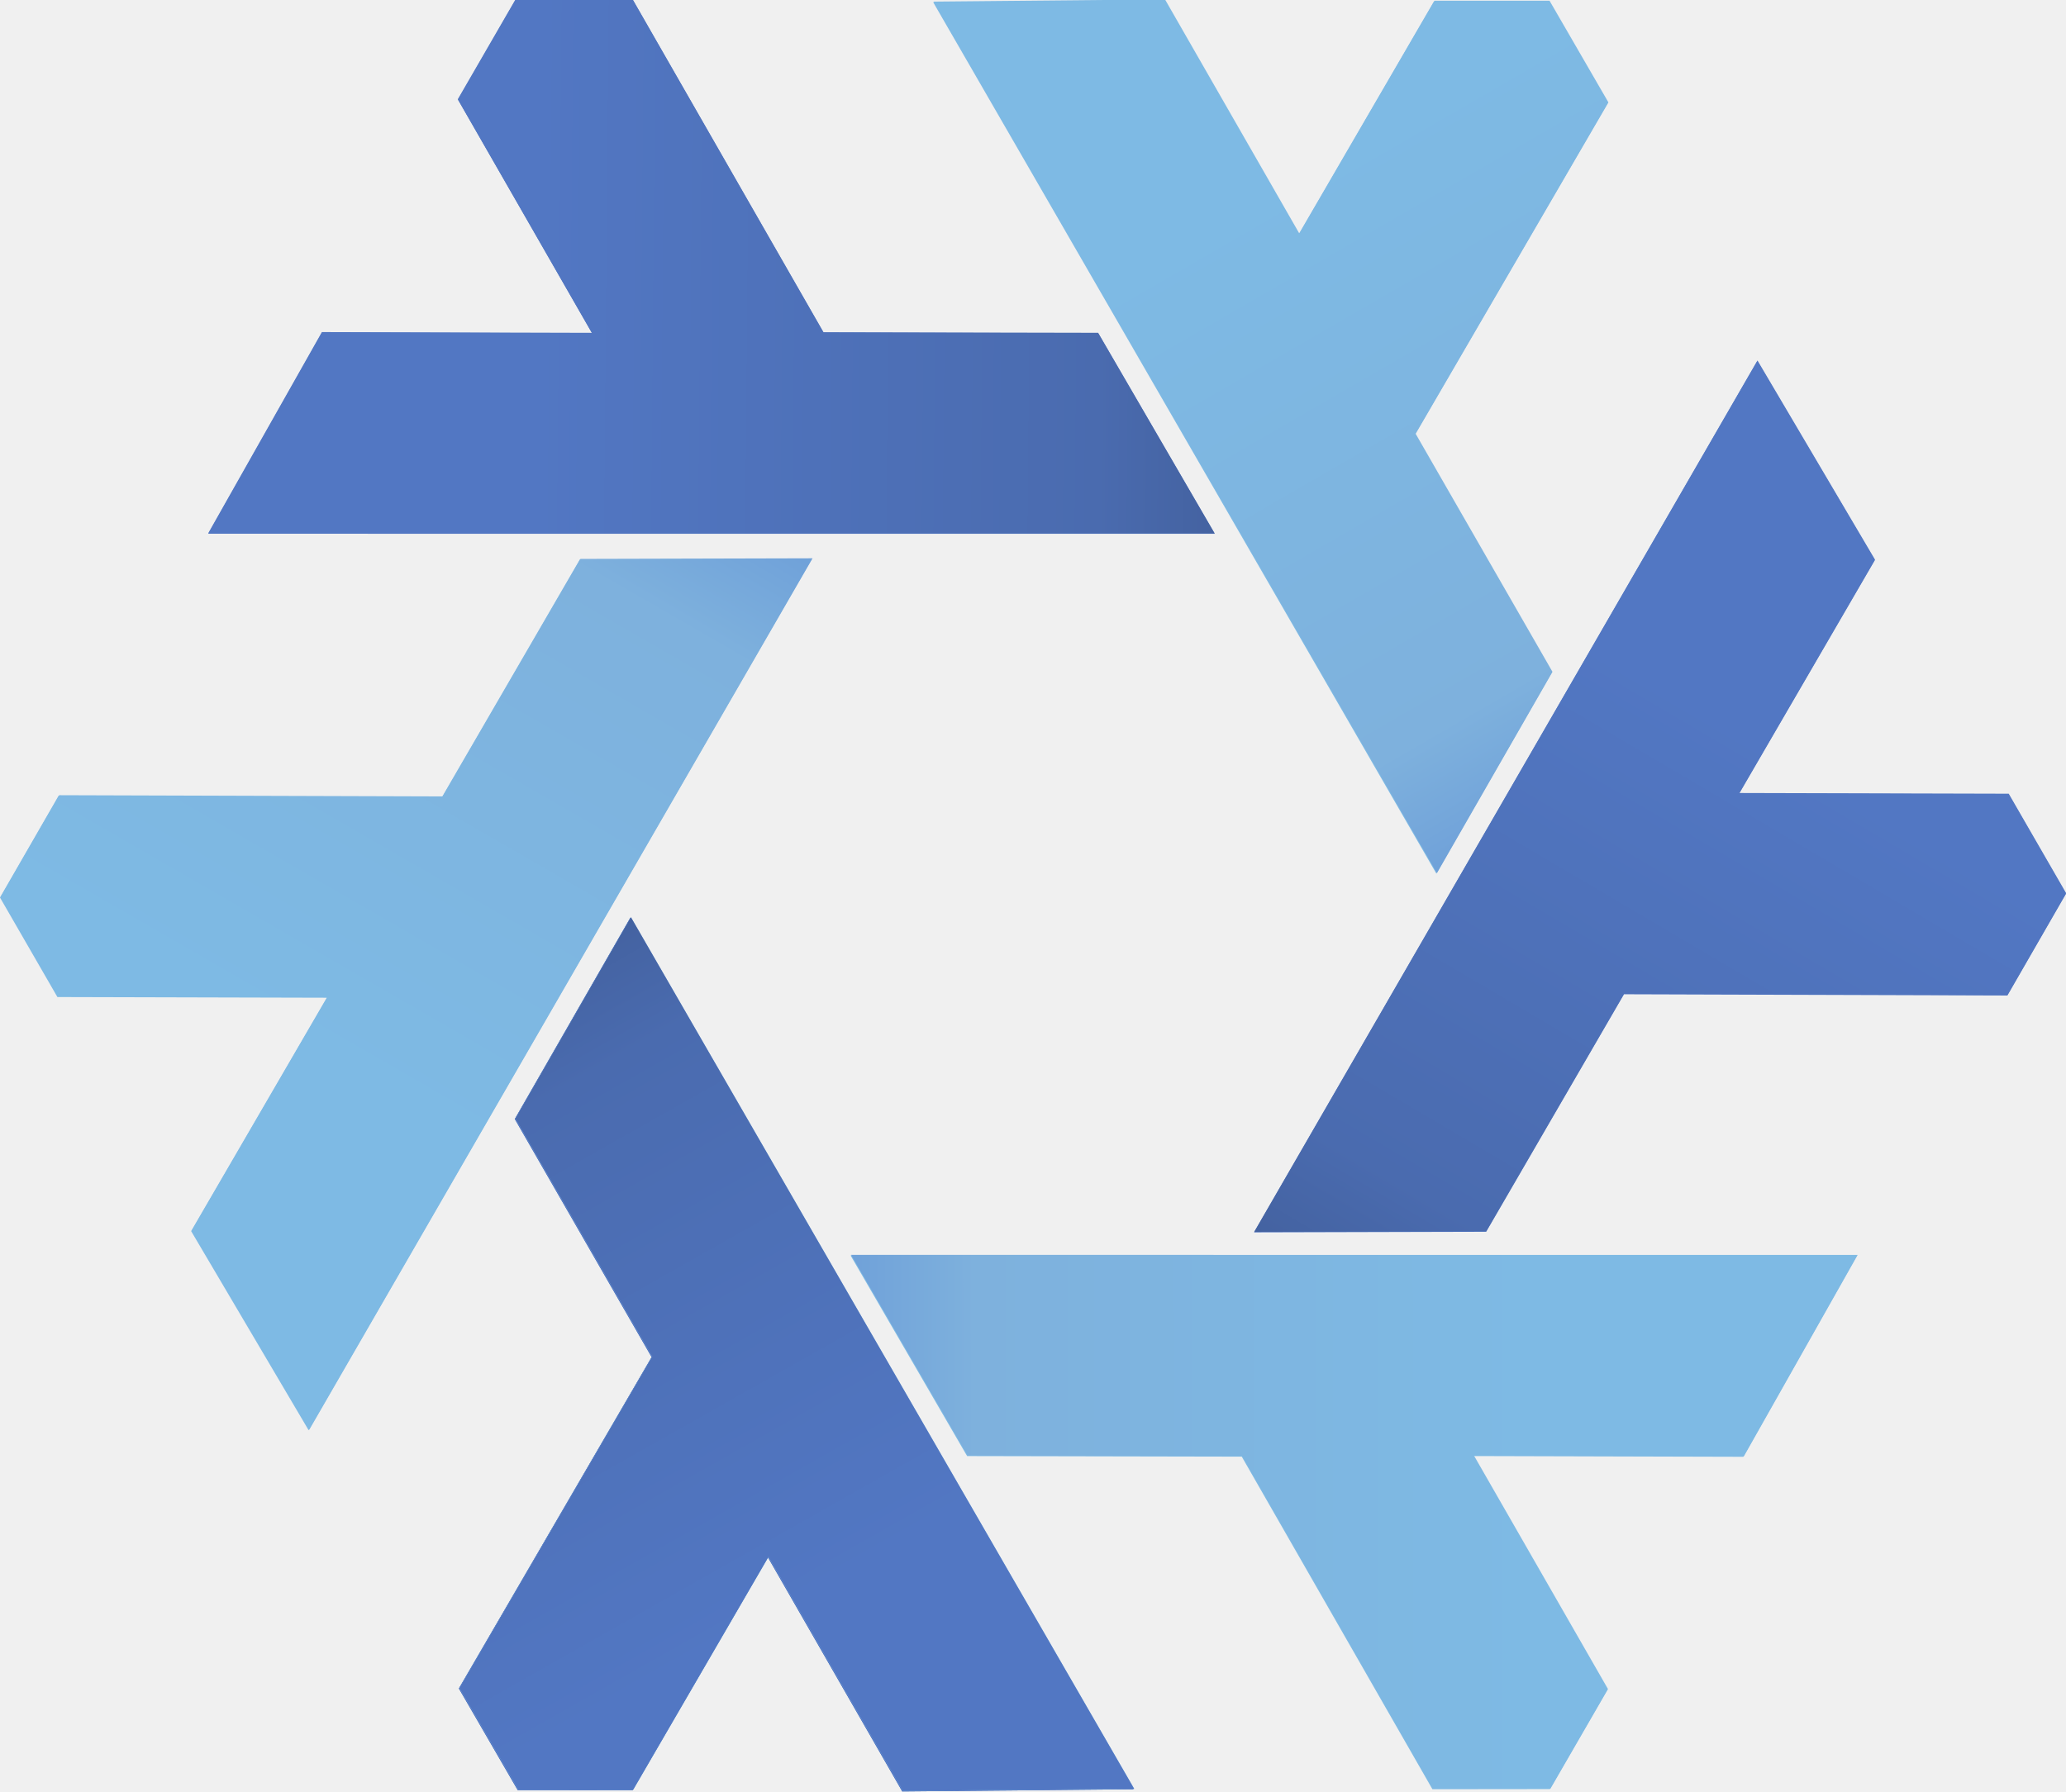
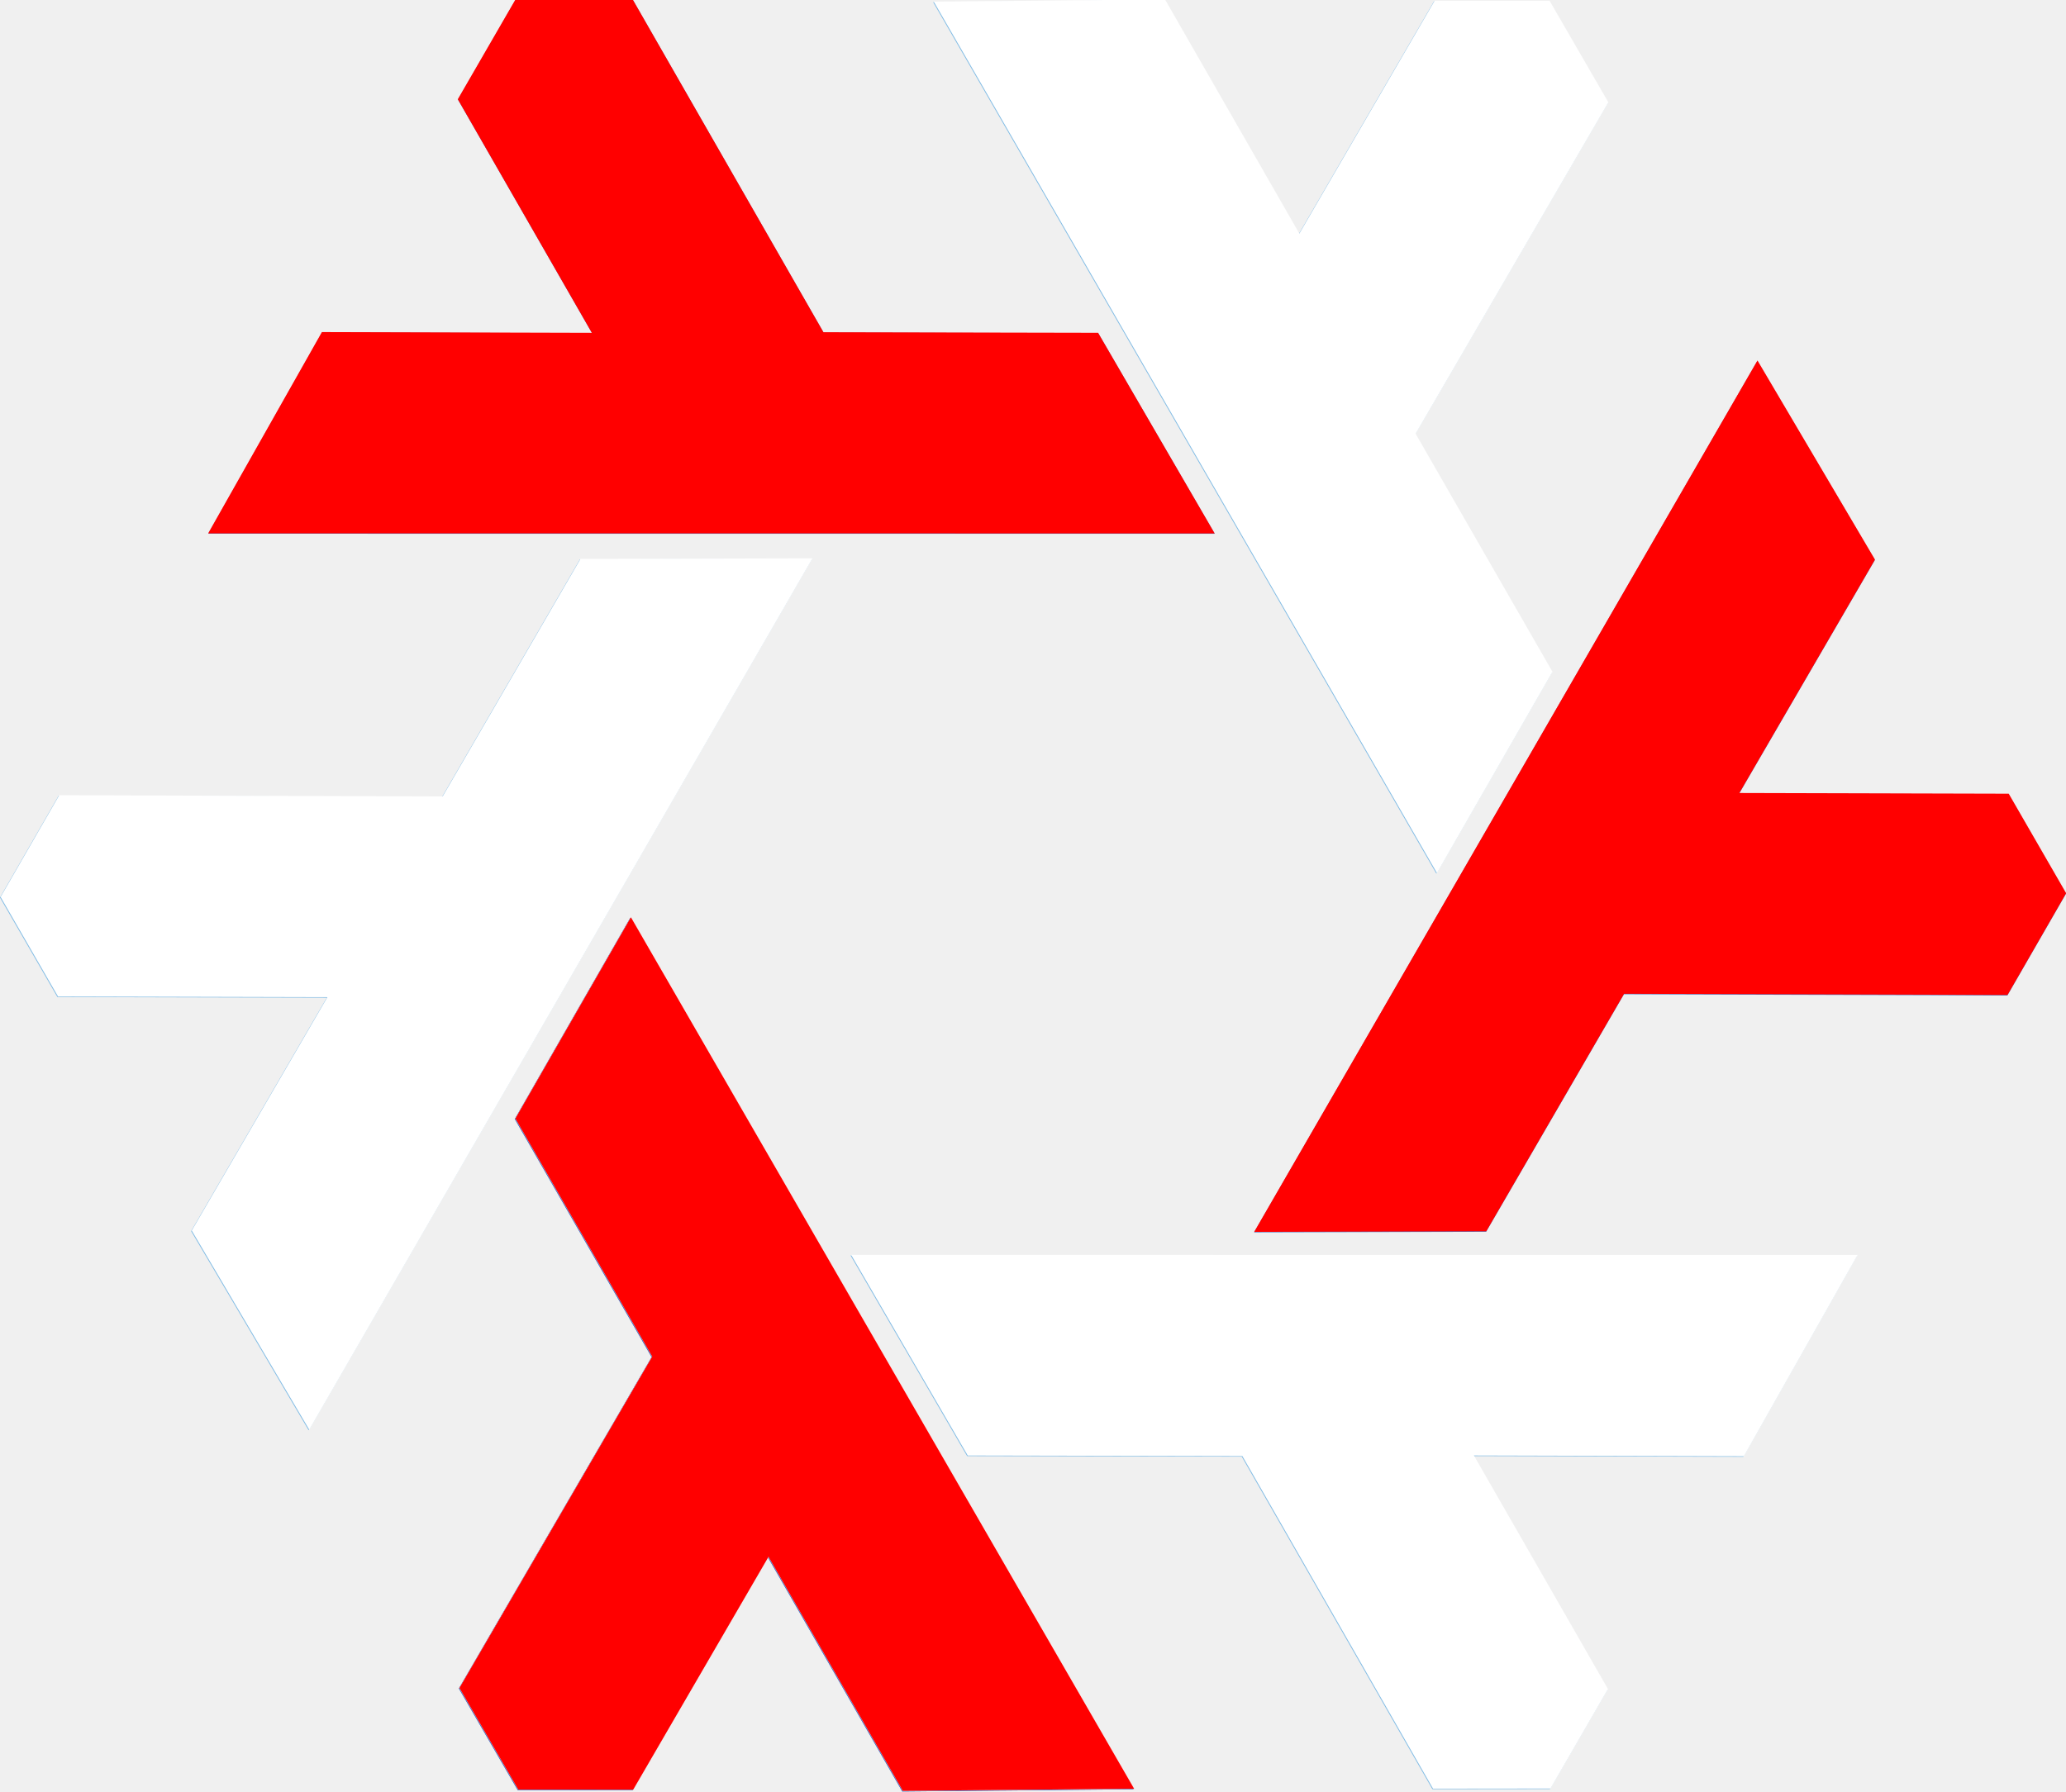
<svg xmlns="http://www.w3.org/2000/svg" xmlns:xlink="http://www.w3.org/1999/xlink" width="141.592mm" height="122.806mm" viewBox="0 0 501.704 435.14" id="svg2" version="1.1">
  <defs id="defs4">
    <linearGradient id="linearGradient5562">
-       <stop style="stop-color:#699ad7;stop-opacity:1" offset="0" id="stop5564" />
-       <stop id="stop5566" offset="0.243" style="stop-color:#7eb1dd;stop-opacity:1" />
-       <stop style="stop-color:#7ebae4;stop-opacity:1" offset="1" id="stop5568" />
+       <stop style="stop-color:#ffffff;stop-opacity:1" offset="0" id="stop5564" />
+       <stop id="stop5566" offset="0.243" style="stop-color:#ffffff;stop-opacity:1" />
+       <stop style="stop-color:#ffffff;stop-opacity:1" offset="1" id="stop5568" />
    </linearGradient>
    <linearGradient id="linearGradient5053">
-       <stop style="stop-color:#415e9a;stop-opacity:1" offset="0" id="stop5055" />
-       <stop id="stop5057" offset="0.232" style="stop-color:#4a6baf;stop-opacity:1" />
-       <stop style="stop-color:#5277c3;stop-opacity:1" offset="1" id="stop5059" />
+       <stop style="stop-color:#ff0000;stop-opacity:1" offset="0" id="stop5055" />
+       <stop id="stop5057" offset="0.232" style="stop-color:#ff0000;stop-opacity:1" />
+       <stop style="stop-color:#ff0000;stop-opacity:1" offset="1" id="stop5059" />
    </linearGradient>
    <linearGradient id="linearGradient5960">
      <stop id="stop5962" offset="0" style="stop-color:#637ddf;stop-opacity:1" />
      <stop style="stop-color:#649afa;stop-opacity:1" offset="0.232" id="stop5964" />
      <stop id="stop5966" offset="1" style="stop-color:#719efa;stop-opacity:1" />
    </linearGradient>
    <linearGradient id="linearGradient5867">
      <stop style="stop-color:#7363df;stop-opacity:1" offset="0" id="stop5869" />
      <stop id="stop5871" offset="0.232" style="stop-color:#6478fa;stop-opacity:1" />
      <stop style="stop-color:#719efa;stop-opacity:1" offset="1" id="stop5873" />
    </linearGradient>
    <linearGradient y2="515.971" x2="282.261" y1="338.624" x1="213.956" gradientTransform="translate(983.3608,601.3889)" gradientUnits="userSpaceOnUse" id="linearGradient5855" xlink:href="#linearGradient5960" />
    <linearGradient y2="515.971" x2="282.261" y1="338.624" x1="213.956" gradientTransform="translate(-197.7517,-337.1451)" gradientUnits="userSpaceOnUse" id="linearGradient5855-8" xlink:href="#linearGradient5867" />
    <linearGradient y2="247.582" x2="-702.753" y1="102.747" x1="-775.208" gradientTransform="translate(983.3608,601.3889)" gradientUnits="userSpaceOnUse" id="linearGradient4544" xlink:href="#linearGradient5960" />
    <clipPath id="clipPath4501" clipPathUnits="userSpaceOnUse">
      <circle r="241.066" cy="686.095" cx="335.14" id="circle4503" style="color:#000000;clip-rule:nonzero;display:inline;overflow:visible;visibility:visible;opacity:1;isolation:auto;mix-blend-mode:normal;color-interpolation:sRGB;color-interpolation-filters:linearRGB;solid-color:#000000;solid-opacity:1;fill:#adadad;fill-opacity:1;fill-rule:evenodd;stroke:none;stroke-width:3;stroke-linecap:butt;stroke-linejoin:round;stroke-miterlimit:4;stroke-dasharray:none;stroke-dashoffset:0;stroke-opacity:1;marker:none;color-rendering:auto;image-rendering:auto;shape-rendering:auto;text-rendering:auto;enable-background:accumulate" />
    </clipPath>
    <clipPath id="clipPath5410" clipPathUnits="userSpaceOnUse">
      <circle r="241.137" cy="340.99" cx="335.981" id="circle5412" style="color:#000000;clip-rule:nonzero;display:inline;overflow:visible;visibility:visible;opacity:1;isolation:auto;mix-blend-mode:normal;color-interpolation:sRGB;color-interpolation-filters:linearRGB;solid-color:#000000;solid-opacity:1;fill:#ffffff;fill-opacity:1;fill-rule:evenodd;stroke:none;stroke-width:3;stroke-linecap:butt;stroke-linejoin:round;stroke-miterlimit:4;stroke-dasharray:none;stroke-dashoffset:0;stroke-opacity:1;marker:none;color-rendering:auto;image-rendering:auto;shape-rendering:auto;text-rendering:auto;enable-background:accumulate" />
    </clipPath>
    <linearGradient xlink:href="#linearGradient5053" id="linearGradient5137" gradientUnits="userSpaceOnUse" gradientTransform="translate(864.5506,-2197.497)" x1="-584.199" y1="782.336" x2="-496.297" y2="937.714" />
    <linearGradient xlink:href="#linearGradient5053" id="linearGradient5147" gradientUnits="userSpaceOnUse" gradientTransform="translate(864.5506,-2197.497)" x1="-584.199" y1="782.336" x2="-496.297" y2="937.714" />
    <linearGradient xlink:href="#linearGradient5562" id="linearGradient5162" gradientUnits="userSpaceOnUse" gradientTransform="translate(70.50506,-1761.308)" x1="200.597" y1="351.411" x2="290.087" y2="506.188" />
    <linearGradient xlink:href="#linearGradient5562" id="linearGradient5172" gradientUnits="userSpaceOnUse" gradientTransform="translate(70.50506,-1761.308)" x1="200.597" y1="351.411" x2="290.087" y2="506.188" />
    <linearGradient xlink:href="#linearGradient5562" id="linearGradient5182" gradientUnits="userSpaceOnUse" gradientTransform="translate(70.50506,-1761.308)" x1="200.597" y1="351.411" x2="290.087" y2="506.188" />
    <linearGradient y2="506.188" x2="290.087" y1="351.411" x1="200.597" gradientTransform="translate(70.50506,-1761.308)" gradientUnits="userSpaceOnUse" id="linearGradient5201" xlink:href="#linearGradient5562" />
    <linearGradient y2="937.714" x2="-496.297" y1="782.336" x1="-584.199" gradientTransform="translate(864.5506,-2197.497)" gradientUnits="userSpaceOnUse" id="linearGradient5205" xlink:href="#linearGradient5053" />
    <linearGradient xlink:href="#linearGradient5562" id="linearGradient4328" gradientUnits="userSpaceOnUse" gradientTransform="translate(70.65034,-1055.151)" x1="200.597" y1="351.411" x2="290.087" y2="506.188" />
    <linearGradient xlink:href="#linearGradient5053" id="linearGradient4330" gradientUnits="userSpaceOnUse" gradientTransform="translate(864.6959,-1491.341)" x1="-584.199" y1="782.336" x2="-496.297" y2="937.714" />
  </defs>
  <g id="layer7" style="display:none" transform="translate(-23.75651,-24.84972)">
    <rect transform="translate(-132.5822,958.0402)" style="color:#000000;clip-rule:nonzero;display:inline;overflow:visible;visibility:visible;opacity:1;isolation:auto;mix-blend-mode:normal;color-interpolation:sRGB;color-interpolation-filters:linearRGB;solid-color:#000000;solid-opacity:1;fill:#ffffff;fill-opacity:1;fill-rule:evenodd;stroke:none;stroke-width:3;stroke-linecap:butt;stroke-linejoin:round;stroke-miterlimit:4;stroke-dasharray:none;stroke-dashoffset:0;stroke-opacity:1;marker:none;color-rendering:auto;image-rendering:auto;shape-rendering:auto;text-rendering:auto;enable-background:accumulate" id="rect5389" width="1543.428" height="483.744" x="132.582" y="-957.778" />
  </g>
  <g id="layer6" style="display:none" transform="translate(-156.3387,933.1905)">
    <rect y="-958.028" x="132.651" height="484.304" width="550.416" id="rect5379" style="color:#000000;clip-rule:nonzero;display:inline;overflow:visible;visibility:visible;opacity:1;isolation:auto;mix-blend-mode:normal;color-interpolation:sRGB;color-interpolation-filters:linearRGB;solid-color:#000000;solid-opacity:1;fill:#5c201e;fill-opacity:1;fill-rule:evenodd;stroke:none;stroke-width:3;stroke-linecap:butt;stroke-linejoin:round;stroke-miterlimit:4;stroke-dasharray:none;stroke-dashoffset:0;stroke-opacity:1;marker:none;color-rendering:auto;image-rendering:auto;shape-rendering:auto;text-rendering:auto;enable-background:accumulate" />
    <rect style="color:#000000;clip-rule:nonzero;display:inline;overflow:visible;visibility:visible;opacity:1;isolation:auto;mix-blend-mode:normal;color-interpolation:sRGB;color-interpolation-filters:linearRGB;solid-color:#000000;solid-opacity:1;fill:#c24a46;fill-opacity:1;fill-rule:evenodd;stroke:none;stroke-width:3;stroke-linecap:butt;stroke-linejoin:round;stroke-miterlimit:4;stroke-dasharray:none;stroke-dashoffset:0;stroke-opacity:1;marker:none;color-rendering:auto;image-rendering:auto;shape-rendering:auto;text-rendering:auto;enable-background:accumulate" id="rect5372" width="501.944" height="434.304" x="156.123" y="-933.028" />
    <rect style="color:#000000;clip-rule:nonzero;display:inline;overflow:visible;visibility:visible;opacity:1;isolation:auto;mix-blend-mode:normal;color-interpolation:sRGB;color-interpolation-filters:linearRGB;solid-color:#000000;solid-opacity:1;fill:#d98d8a;fill-opacity:1;fill-rule:evenodd;stroke:none;stroke-width:3;stroke-linecap:butt;stroke-linejoin:round;stroke-miterlimit:4;stroke-dasharray:none;stroke-dashoffset:0;stroke-opacity:1;marker:none;color-rendering:auto;image-rendering:auto;shape-rendering:auto;text-rendering:auto;enable-background:accumulate" id="rect5381" width="24.94" height="24.94" x="658.028" y="-958.04" />
  </g>
  <g id="layer1" style="display:inline" transform="translate(-156.3387,933.1905)">
    <path style="color:#000000;clip-rule:nonzero;display:inline;overflow:visible;visibility:visible;opacity:1;isolation:auto;mix-blend-mode:normal;color-interpolation:sRGB;color-interpolation-filters:linearRGB;solid-color:#000000;solid-opacity:1;fill:#5277c3;fill-opacity:1;fill-rule:evenodd;stroke:none;stroke-width:3;stroke-linecap:butt;stroke-linejoin:round;stroke-miterlimit:4;stroke-dasharray:none;stroke-dashoffset:0;stroke-opacity:1;color-rendering:auto;image-rendering:auto;shape-rendering:auto;text-rendering:auto;enable-background:accumulate" d="m 309.404,-710.252 122.197,211.675 -56.157,0.527 -32.624,-56.869 -32.856,56.565 -27.902,-0.011 -14.291,-24.69 46.81,-80.49 -33.229,-57.826 z" id="path4861" />
    <path style="color:#000000;clip-rule:nonzero;display:inline;overflow:visible;visibility:visible;opacity:1;isolation:auto;mix-blend-mode:normal;color-interpolation:sRGB;color-interpolation-filters:linearRGB;solid-color:#000000;solid-opacity:1;fill:#7ebae4;fill-opacity:1;fill-rule:evenodd;stroke:none;stroke-width:3;stroke-linecap:butt;stroke-linejoin:round;stroke-miterlimit:4;stroke-dasharray:none;stroke-dashoffset:0;stroke-opacity:1;color-rendering:auto;image-rendering:auto;shape-rendering:auto;text-rendering:auto;enable-background:accumulate" d="m 353.509,-797.443 -122.218,211.663 -28.535,-48.37 32.938,-56.688 -65.415,-0.172 -13.941,-24.17 14.236,-24.721 93.112,0.294 33.464,-57.69 z" id="use4863" />
    <path style="color:#000000;clip-rule:nonzero;display:inline;overflow:visible;visibility:visible;opacity:1;isolation:auto;mix-blend-mode:normal;color-interpolation:sRGB;color-interpolation-filters:linearRGB;solid-color:#000000;solid-opacity:1;fill:#7ebae4;fill-opacity:1;fill-rule:evenodd;stroke:none;stroke-width:3;stroke-linecap:butt;stroke-linejoin:round;stroke-miterlimit:4;stroke-dasharray:none;stroke-dashoffset:0;stroke-opacity:1;color-rendering:auto;image-rendering:auto;shape-rendering:auto;text-rendering:auto;enable-background:accumulate" d="m 362.885,-628.243 244.414,0.012 -27.622,48.897 -65.562,-0.182 32.559,56.737 -13.961,24.159 -28.527,0.032 -46.301,-80.784 -66.693,-0.135 z" id="use4865" />
    <path style="color:#000000;clip-rule:nonzero;display:inline;overflow:visible;visibility:visible;opacity:1;isolation:auto;mix-blend-mode:normal;color-interpolation:sRGB;color-interpolation-filters:linearRGB;solid-color:#000000;solid-opacity:1;fill:#7ebae4;fill-opacity:1;fill-rule:evenodd;stroke:none;stroke-width:3;stroke-linecap:butt;stroke-linejoin:round;stroke-miterlimit:4;stroke-dasharray:none;stroke-dashoffset:0;stroke-opacity:1;color-rendering:auto;image-rendering:auto;shape-rendering:auto;text-rendering:auto;enable-background:accumulate" d="m 505.143,-720.989 -122.197,-211.675 56.157,-0.527 32.624,56.869 32.856,-56.565 27.902,0.011 14.291,24.69 -46.81,80.49 33.229,57.826 z" id="use4867" />
    <path id="path4873" d="m 309.404,-710.252 122.197,211.675 -56.157,0.527 -32.624,-56.869 -32.856,56.565 -27.902,-0.011 -14.291,-24.69 46.81,-80.49 -33.229,-57.826 z" style="color:#000000;clip-rule:nonzero;display:inline;overflow:visible;visibility:visible;opacity:1;isolation:auto;mix-blend-mode:normal;color-interpolation:sRGB;color-interpolation-filters:linearRGB;solid-color:#000000;solid-opacity:1;fill:#5277c3;fill-opacity:1;fill-rule:evenodd;stroke:none;stroke-width:3;stroke-linecap:butt;stroke-linejoin:round;stroke-miterlimit:4;stroke-dasharray:none;stroke-dashoffset:0;stroke-opacity:1;color-rendering:auto;image-rendering:auto;shape-rendering:auto;text-rendering:auto;enable-background:accumulate" />
    <path id="use4875" d="m 451.336,-803.533 -244.414,-0.012 27.622,-48.897 65.562,0.182 -32.559,-56.737 13.961,-24.159 28.527,-0.032 46.301,80.784 66.693,0.135 z" style="color:#000000;clip-rule:nonzero;display:inline;overflow:visible;visibility:visible;opacity:1;isolation:auto;mix-blend-mode:normal;color-interpolation:sRGB;color-interpolation-filters:linearRGB;solid-color:#000000;solid-opacity:1;fill:#5277c3;fill-opacity:1;fill-rule:evenodd;stroke:none;stroke-width:3;stroke-linecap:butt;stroke-linejoin:round;stroke-miterlimit:4;stroke-dasharray:none;stroke-dashoffset:0;stroke-opacity:1;color-rendering:auto;image-rendering:auto;shape-rendering:auto;text-rendering:auto;enable-background:accumulate" />
    <path id="use4877" d="m 460.872,-633.842 122.218,-211.663 28.535,48.37 -32.938,56.688 65.415,0.172 13.941,24.17 -14.236,24.721 -93.112,-0.294 -33.464,57.69 z" style="color:#000000;clip-rule:nonzero;display:inline;overflow:visible;visibility:visible;opacity:1;isolation:auto;mix-blend-mode:normal;color-interpolation:sRGB;color-interpolation-filters:linearRGB;solid-color:#000000;solid-opacity:1;fill:#5277c3;fill-opacity:1;fill-rule:evenodd;stroke:none;stroke-width:3;stroke-linecap:butt;stroke-linejoin:round;stroke-miterlimit:4;stroke-dasharray:none;stroke-dashoffset:0;stroke-opacity:1;color-rendering:auto;image-rendering:auto;shape-rendering:auto;text-rendering:auto;enable-background:accumulate" />
    <g id="layer2" style="display:none" transform="translate(72.03904,-1799.448)">
      <path d="M 460.606,594.729 209.742,594.729 84.31,377.474 209.742,160.219 l 250.864,1e-5 125.432,217.255 z" id="path6032" style="color:#000000;display:inline;overflow:visible;visibility:visible;opacity:0.236;fill:#4e4d52;fill-opacity:1;fill-rule:nonzero;stroke:none;stroke-width:3;stroke-linecap:butt;stroke-linejoin:round;stroke-miterlimit:4;stroke-dasharray:none;stroke-dashoffset:0;stroke-opacity:1;marker:none;enable-background:accumulate" />
      <path transform="translate(0,-308.2677)" style="color:#000000;display:inline;overflow:visible;visibility:visible;opacity:1;fill:#4e4d52;fill-opacity:1;fill-rule:nonzero;stroke:none;stroke-width:3;stroke-linecap:butt;stroke-linejoin:round;stroke-miterlimit:4;stroke-dasharray:none;stroke-dashoffset:0;stroke-opacity:1;marker:none;enable-background:accumulate" id="path5875" d="m 385.592,773.067 -100.835,0 -50.417,-87.326 50.417,-87.326 100.835,10e-6 50.417,87.326 z" />
      <path transform="translate(0,-308.2677)" id="path5851" d="m 1216.559,938.534 123.055,228.14 -42.681,-1.262 -43.482,-79.772 -39.651,80.327 -32.688,-19.798 53.474,-100.285 -37.116,-73.89 z" style="fill:url(#linearGradient5855);fill-opacity:1;fill-rule:evenodd;stroke:none;stroke-width:3;stroke-linecap:butt;stroke-linejoin:round;stroke-miterlimit:4;stroke-dasharray:none;stroke-opacity:1" />
      <rect style="color:#000000;clip-rule:nonzero;display:inline;overflow:visible;visibility:visible;opacity:0.415;isolation:auto;mix-blend-mode:normal;color-interpolation:sRGB;color-interpolation-filters:linearRGB;solid-color:#000000;solid-opacity:1;fill:#c53a3a;fill-opacity:1;fill-rule:nonzero;stroke:none;stroke-width:3;stroke-linecap:butt;stroke-linejoin:round;stroke-miterlimit:4;stroke-dasharray:none;stroke-dashoffset:0;stroke-opacity:1;marker:none;color-rendering:auto;image-rendering:auto;shape-rendering:auto;text-rendering:auto;enable-background:accumulate" id="rect5884" width="48.835" height="226.229" x="-34.742" y="446.171" transform="rotate(-30)" />
      <path transform="translate(0,-308.2677)" style="color:#000000;clip-rule:nonzero;display:inline;overflow:visible;visibility:visible;opacity:0.509;isolation:auto;mix-blend-mode:normal;color-interpolation:sRGB;color-interpolation-filters:linearRGB;solid-color:#000000;solid-opacity:1;fill:#000000;fill-opacity:1;fill-rule:evenodd;stroke:none;stroke-width:3;stroke-linecap:butt;stroke-linejoin:round;stroke-miterlimit:4;stroke-dasharray:none;stroke-dashoffset:0;stroke-opacity:1;marker:none;color-rendering:auto;image-rendering:auto;shape-rendering:auto;text-rendering:auto;enable-background:accumulate" id="path3428" d="m 251.986,878.638 -14.024,24.291 h -28.049 l -14.024,-24.291 14.024,-24.291 h 28.049 z" />
      <use x="0" y="0" xlink:href="#rect5884" id="use4252" transform="rotate(60,268.2979,489.4515)" width="100%" height="100%" />
      <rect style="color:#000000;clip-rule:nonzero;display:inline;overflow:visible;visibility:visible;opacity:1;isolation:auto;mix-blend-mode:normal;color-interpolation:sRGB;color-interpolation-filters:linearRGB;solid-color:#000000;solid-opacity:1;fill:#000000;fill-opacity:0.651;fill-rule:evenodd;stroke:none;stroke-width:1px;stroke-linecap:butt;stroke-linejoin:miter;stroke-miterlimit:4;stroke-dasharray:none;stroke-dashoffset:0;stroke-opacity:1;marker:none;color-rendering:auto;image-rendering:auto;shape-rendering:auto;text-rendering:auto;enable-background:accumulate" id="rect4254" width="5.395" height="115.126" x="545.71" y="467.07" transform="rotate(30,575.2354,-154.1339)" />
    </g>
  </g>
  <g id="layer3" style="display:inline;opacity:1" transform="translate(-156.3387,933.1905)">
    <path id="path3336-6" d="m 309.549,-710.388 122.197,211.675 -56.157,0.527 -32.624,-56.869 -32.856,56.565 -27.902,-0.011 -14.291,-24.69 46.81,-80.49 -33.229,-57.826 z" style="opacity:1;fill:url(#linearGradient4328);fill-opacity:1;fill-rule:evenodd;stroke:none;stroke-width:3;stroke-linecap:butt;stroke-linejoin:round;stroke-miterlimit:4;stroke-dasharray:none;stroke-opacity:1" />
    <use height="100%" width="100%" transform="rotate(60,407.1116,-715.7872)" id="use3439-6" xlink:href="#path3336-6" y="0" x="0" />
    <use height="100%" width="100%" transform="rotate(-60,407.3118,-715.7002)" id="use3445-0" xlink:href="#path3336-6" y="0" x="0" />
    <use height="100%" width="100%" transform="rotate(180,407.4187,-715.7565)" id="use3449-5" xlink:href="#path3336-6" y="0" x="0" />
    <path style="color:#000000;clip-rule:nonzero;display:inline;overflow:visible;visibility:visible;opacity:1;isolation:auto;mix-blend-mode:normal;color-interpolation:sRGB;color-interpolation-filters:linearRGB;solid-color:#000000;solid-opacity:1;fill:url(#linearGradient4330);fill-opacity:1;fill-rule:evenodd;stroke:none;stroke-width:3;stroke-linecap:butt;stroke-linejoin:round;stroke-miterlimit:4;stroke-dasharray:none;stroke-dashoffset:0;stroke-opacity:1;color-rendering:auto;image-rendering:auto;shape-rendering:auto;text-rendering:auto;enable-background:accumulate" d="m 309.549,-710.388 122.197,211.675 -56.157,0.527 -32.624,-56.869 -32.856,56.565 -27.902,-0.011 -14.291,-24.69 46.81,-80.49 -33.229,-57.826 z" id="path4260-0" />
    <use height="100%" width="100%" transform="rotate(120,407.3392,-716.0836)" id="use4354-5" xlink:href="#path4260-0" y="0" x="0" style="display:inline" />
    <use height="100%" width="100%" transform="rotate(-120,407.2882,-715.87)" id="use4362-2" xlink:href="#path4260-0" y="0" x="0" style="display:inline" />
  </g>
</svg>
